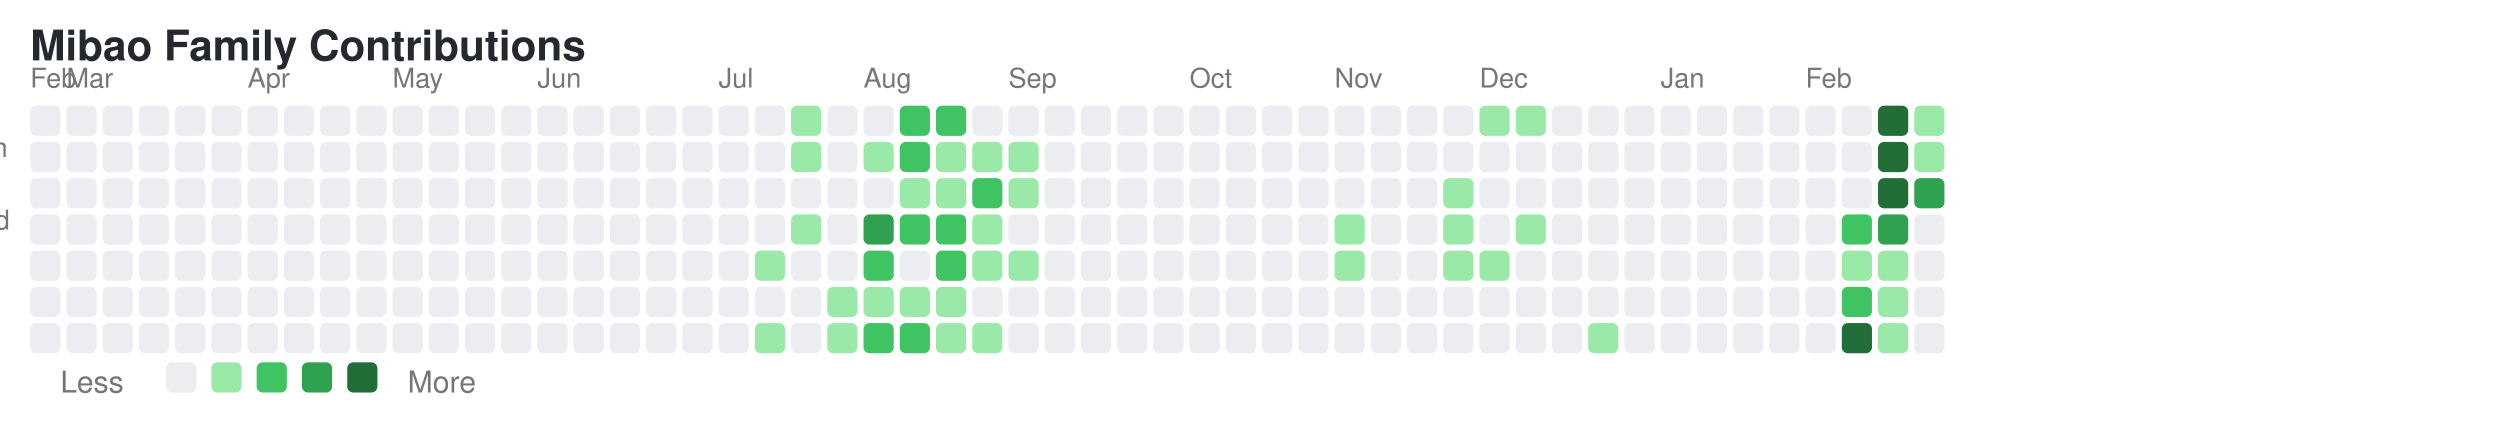
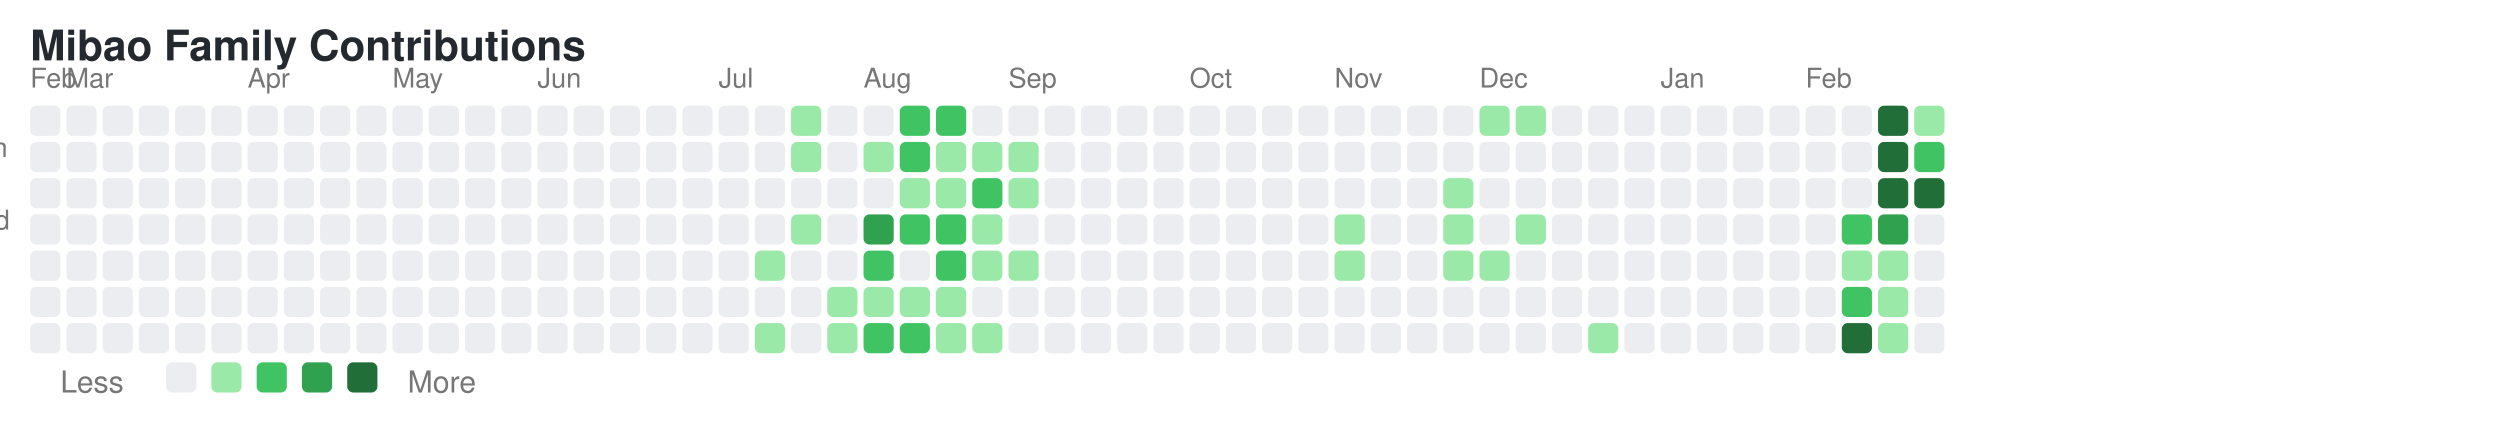
<svg xmlns="http://www.w3.org/2000/svg" width="828" height="140">
  <text x="10" y="20" font-family="-apple-system, BlinkMacSystemFont, Segoe UI, Helvetica, Arial, sans-serif" font-size="14" font-weight="600" fill="#24292f">Mibao Family Contributions</text>
  <g transform="translate(10, 35)">
    <text x="0" y="-6" font-family="-apple-system, BlinkMacSystemFont, Segoe UI, Helvetica, Arial, sans-serif" font-size="9" fill="#767676">Feb</text>
    <text x="12" y="-6" font-family="-apple-system, BlinkMacSystemFont, Segoe UI, Helvetica, Arial, sans-serif" font-size="9" fill="#767676">Mar</text>
    <text x="72" y="-6" font-family="-apple-system, BlinkMacSystemFont, Segoe UI, Helvetica, Arial, sans-serif" font-size="9" fill="#767676">Apr</text>
    <text x="120" y="-6" font-family="-apple-system, BlinkMacSystemFont, Segoe UI, Helvetica, Arial, sans-serif" font-size="9" fill="#767676">May</text>
    <text x="168" y="-6" font-family="-apple-system, BlinkMacSystemFont, Segoe UI, Helvetica, Arial, sans-serif" font-size="9" fill="#767676">Jun</text>
    <text x="228" y="-6" font-family="-apple-system, BlinkMacSystemFont, Segoe UI, Helvetica, Arial, sans-serif" font-size="9" fill="#767676">Jul</text>
    <text x="276" y="-6" font-family="-apple-system, BlinkMacSystemFont, Segoe UI, Helvetica, Arial, sans-serif" font-size="9" fill="#767676">Aug</text>
    <text x="324" y="-6" font-family="-apple-system, BlinkMacSystemFont, Segoe UI, Helvetica, Arial, sans-serif" font-size="9" fill="#767676">Sep</text>
    <text x="384" y="-6" font-family="-apple-system, BlinkMacSystemFont, Segoe UI, Helvetica, Arial, sans-serif" font-size="9" fill="#767676">Oct</text>
    <text x="432" y="-6" font-family="-apple-system, BlinkMacSystemFont, Segoe UI, Helvetica, Arial, sans-serif" font-size="9" fill="#767676">Nov</text>
    <text x="480" y="-6" font-family="-apple-system, BlinkMacSystemFont, Segoe UI, Helvetica, Arial, sans-serif" font-size="9" fill="#767676">Dec</text>
    <text x="540" y="-6" font-family="-apple-system, BlinkMacSystemFont, Segoe UI, Helvetica, Arial, sans-serif" font-size="9" fill="#767676">Jan</text>
    <text x="588" y="-6" font-family="-apple-system, BlinkMacSystemFont, Segoe UI, Helvetica, Arial, sans-serif" font-size="9" fill="#767676">Feb</text>
    <text x="-25" y="17.0" font-family="-apple-system, BlinkMacSystemFont, Segoe UI, Helvetica, Arial, sans-serif" font-size="9" fill="#767676">Mon</text>
    <text x="-25" y="41.0" font-family="-apple-system, BlinkMacSystemFont, Segoe UI, Helvetica, Arial, sans-serif" font-size="9" fill="#767676">Wed</text>
    <text x="-25" y="65.0" font-family="-apple-system, BlinkMacSystemFont, Segoe UI, Helvetica, Arial, sans-serif" font-size="9" fill="#767676">Fri</text>
    <rect x="0" y="0" width="10" height="10" fill="#ebedf0" rx="2" />
    <rect x="0" y="12" width="10" height="10" fill="#ebedf0" rx="2" />
    <rect x="0" y="24" width="10" height="10" fill="#ebedf0" rx="2" />
    <rect x="0" y="36" width="10" height="10" fill="#ebedf0" rx="2" />
    <rect x="0" y="48" width="10" height="10" fill="#ebedf0" rx="2" />
    <rect x="0" y="60" width="10" height="10" fill="#ebedf0" rx="2" />
    <rect x="0" y="72" width="10" height="10" fill="#ebedf0" rx="2" />
    <rect x="12" y="0" width="10" height="10" fill="#ebedf0" rx="2" />
    <rect x="12" y="12" width="10" height="10" fill="#ebedf0" rx="2" />
    <rect x="12" y="24" width="10" height="10" fill="#ebedf0" rx="2" />
    <rect x="12" y="36" width="10" height="10" fill="#ebedf0" rx="2" />
    <rect x="12" y="48" width="10" height="10" fill="#ebedf0" rx="2" />
    <rect x="12" y="60" width="10" height="10" fill="#ebedf0" rx="2" />
    <rect x="12" y="72" width="10" height="10" fill="#ebedf0" rx="2" />
    <rect x="24" y="0" width="10" height="10" fill="#ebedf0" rx="2" />
    <rect x="24" y="12" width="10" height="10" fill="#ebedf0" rx="2" />
    <rect x="24" y="24" width="10" height="10" fill="#ebedf0" rx="2" />
    <rect x="24" y="36" width="10" height="10" fill="#ebedf0" rx="2" />
    <rect x="24" y="48" width="10" height="10" fill="#ebedf0" rx="2" />
    <rect x="24" y="60" width="10" height="10" fill="#ebedf0" rx="2" />
    <rect x="24" y="72" width="10" height="10" fill="#ebedf0" rx="2" />
    <rect x="36" y="0" width="10" height="10" fill="#ebedf0" rx="2" />
    <rect x="36" y="12" width="10" height="10" fill="#ebedf0" rx="2" />
    <rect x="36" y="24" width="10" height="10" fill="#ebedf0" rx="2" />
    <rect x="36" y="36" width="10" height="10" fill="#ebedf0" rx="2" />
    <rect x="36" y="48" width="10" height="10" fill="#ebedf0" rx="2" />
    <rect x="36" y="60" width="10" height="10" fill="#ebedf0" rx="2" />
    <rect x="36" y="72" width="10" height="10" fill="#ebedf0" rx="2" />
    <rect x="48" y="0" width="10" height="10" fill="#ebedf0" rx="2" />
    <rect x="48" y="12" width="10" height="10" fill="#ebedf0" rx="2" />
    <rect x="48" y="24" width="10" height="10" fill="#ebedf0" rx="2" />
    <rect x="48" y="36" width="10" height="10" fill="#ebedf0" rx="2" />
    <rect x="48" y="48" width="10" height="10" fill="#ebedf0" rx="2" />
    <rect x="48" y="60" width="10" height="10" fill="#ebedf0" rx="2" />
    <rect x="48" y="72" width="10" height="10" fill="#ebedf0" rx="2" />
    <rect x="60" y="0" width="10" height="10" fill="#ebedf0" rx="2" />
    <rect x="60" y="12" width="10" height="10" fill="#ebedf0" rx="2" />
    <rect x="60" y="24" width="10" height="10" fill="#ebedf0" rx="2" />
    <rect x="60" y="36" width="10" height="10" fill="#ebedf0" rx="2" />
    <rect x="60" y="48" width="10" height="10" fill="#ebedf0" rx="2" />
    <rect x="60" y="60" width="10" height="10" fill="#ebedf0" rx="2" />
    <rect x="60" y="72" width="10" height="10" fill="#ebedf0" rx="2" />
    <rect x="72" y="0" width="10" height="10" fill="#ebedf0" rx="2" />
    <rect x="72" y="12" width="10" height="10" fill="#ebedf0" rx="2" />
    <rect x="72" y="24" width="10" height="10" fill="#ebedf0" rx="2" />
    <rect x="72" y="36" width="10" height="10" fill="#ebedf0" rx="2" />
    <rect x="72" y="48" width="10" height="10" fill="#ebedf0" rx="2" />
    <rect x="72" y="60" width="10" height="10" fill="#ebedf0" rx="2" />
    <rect x="72" y="72" width="10" height="10" fill="#ebedf0" rx="2" />
    <rect x="84" y="0" width="10" height="10" fill="#ebedf0" rx="2" />
    <rect x="84" y="12" width="10" height="10" fill="#ebedf0" rx="2" />
    <rect x="84" y="24" width="10" height="10" fill="#ebedf0" rx="2" />
    <rect x="84" y="36" width="10" height="10" fill="#ebedf0" rx="2" />
    <rect x="84" y="48" width="10" height="10" fill="#ebedf0" rx="2" />
    <rect x="84" y="60" width="10" height="10" fill="#ebedf0" rx="2" />
    <rect x="84" y="72" width="10" height="10" fill="#ebedf0" rx="2" />
    <rect x="96" y="0" width="10" height="10" fill="#ebedf0" rx="2" />
    <rect x="96" y="12" width="10" height="10" fill="#ebedf0" rx="2" />
    <rect x="96" y="24" width="10" height="10" fill="#ebedf0" rx="2" />
    <rect x="96" y="36" width="10" height="10" fill="#ebedf0" rx="2" />
    <rect x="96" y="48" width="10" height="10" fill="#ebedf0" rx="2" />
    <rect x="96" y="60" width="10" height="10" fill="#ebedf0" rx="2" />
    <rect x="96" y="72" width="10" height="10" fill="#ebedf0" rx="2" />
    <rect x="108" y="0" width="10" height="10" fill="#ebedf0" rx="2" />
    <rect x="108" y="12" width="10" height="10" fill="#ebedf0" rx="2" />
    <rect x="108" y="24" width="10" height="10" fill="#ebedf0" rx="2" />
    <rect x="108" y="36" width="10" height="10" fill="#ebedf0" rx="2" />
    <rect x="108" y="48" width="10" height="10" fill="#ebedf0" rx="2" />
    <rect x="108" y="60" width="10" height="10" fill="#ebedf0" rx="2" />
    <rect x="108" y="72" width="10" height="10" fill="#ebedf0" rx="2" />
    <rect x="120" y="0" width="10" height="10" fill="#ebedf0" rx="2" />
    <rect x="120" y="12" width="10" height="10" fill="#ebedf0" rx="2" />
    <rect x="120" y="24" width="10" height="10" fill="#ebedf0" rx="2" />
    <rect x="120" y="36" width="10" height="10" fill="#ebedf0" rx="2" />
    <rect x="120" y="48" width="10" height="10" fill="#ebedf0" rx="2" />
    <rect x="120" y="60" width="10" height="10" fill="#ebedf0" rx="2" />
    <rect x="120" y="72" width="10" height="10" fill="#ebedf0" rx="2" />
    <rect x="132" y="0" width="10" height="10" fill="#ebedf0" rx="2" />
    <rect x="132" y="12" width="10" height="10" fill="#ebedf0" rx="2" />
    <rect x="132" y="24" width="10" height="10" fill="#ebedf0" rx="2" />
    <rect x="132" y="36" width="10" height="10" fill="#ebedf0" rx="2" />
    <rect x="132" y="48" width="10" height="10" fill="#ebedf0" rx="2" />
    <rect x="132" y="60" width="10" height="10" fill="#ebedf0" rx="2" />
    <rect x="132" y="72" width="10" height="10" fill="#ebedf0" rx="2" />
    <rect x="144" y="0" width="10" height="10" fill="#ebedf0" rx="2" />
    <rect x="144" y="12" width="10" height="10" fill="#ebedf0" rx="2" />
    <rect x="144" y="24" width="10" height="10" fill="#ebedf0" rx="2" />
    <rect x="144" y="36" width="10" height="10" fill="#ebedf0" rx="2" />
    <rect x="144" y="48" width="10" height="10" fill="#ebedf0" rx="2" />
    <rect x="144" y="60" width="10" height="10" fill="#ebedf0" rx="2" />
    <rect x="144" y="72" width="10" height="10" fill="#ebedf0" rx="2" />
    <rect x="156" y="0" width="10" height="10" fill="#ebedf0" rx="2" />
    <rect x="156" y="12" width="10" height="10" fill="#ebedf0" rx="2" />
    <rect x="156" y="24" width="10" height="10" fill="#ebedf0" rx="2" />
    <rect x="156" y="36" width="10" height="10" fill="#ebedf0" rx="2" />
    <rect x="156" y="48" width="10" height="10" fill="#ebedf0" rx="2" />
    <rect x="156" y="60" width="10" height="10" fill="#ebedf0" rx="2" />
    <rect x="156" y="72" width="10" height="10" fill="#ebedf0" rx="2" />
    <rect x="168" y="0" width="10" height="10" fill="#ebedf0" rx="2" />
    <rect x="168" y="12" width="10" height="10" fill="#ebedf0" rx="2" />
    <rect x="168" y="24" width="10" height="10" fill="#ebedf0" rx="2" />
    <rect x="168" y="36" width="10" height="10" fill="#ebedf0" rx="2" />
    <rect x="168" y="48" width="10" height="10" fill="#ebedf0" rx="2" />
    <rect x="168" y="60" width="10" height="10" fill="#ebedf0" rx="2" />
    <rect x="168" y="72" width="10" height="10" fill="#ebedf0" rx="2" />
    <rect x="180" y="0" width="10" height="10" fill="#ebedf0" rx="2" />
    <rect x="180" y="12" width="10" height="10" fill="#ebedf0" rx="2" />
    <rect x="180" y="24" width="10" height="10" fill="#ebedf0" rx="2" />
    <rect x="180" y="36" width="10" height="10" fill="#ebedf0" rx="2" />
    <rect x="180" y="48" width="10" height="10" fill="#ebedf0" rx="2" />
    <rect x="180" y="60" width="10" height="10" fill="#ebedf0" rx="2" />
    <rect x="180" y="72" width="10" height="10" fill="#ebedf0" rx="2" />
    <rect x="192" y="0" width="10" height="10" fill="#ebedf0" rx="2" />
    <rect x="192" y="12" width="10" height="10" fill="#ebedf0" rx="2" />
    <rect x="192" y="24" width="10" height="10" fill="#ebedf0" rx="2" />
    <rect x="192" y="36" width="10" height="10" fill="#ebedf0" rx="2" />
    <rect x="192" y="48" width="10" height="10" fill="#ebedf0" rx="2" />
    <rect x="192" y="60" width="10" height="10" fill="#ebedf0" rx="2" />
    <rect x="192" y="72" width="10" height="10" fill="#ebedf0" rx="2" />
    <rect x="204" y="0" width="10" height="10" fill="#ebedf0" rx="2" />
    <rect x="204" y="12" width="10" height="10" fill="#ebedf0" rx="2" />
    <rect x="204" y="24" width="10" height="10" fill="#ebedf0" rx="2" />
    <rect x="204" y="36" width="10" height="10" fill="#ebedf0" rx="2" />
    <rect x="204" y="48" width="10" height="10" fill="#ebedf0" rx="2" />
    <rect x="204" y="60" width="10" height="10" fill="#ebedf0" rx="2" />
    <rect x="204" y="72" width="10" height="10" fill="#ebedf0" rx="2" />
    <rect x="216" y="0" width="10" height="10" fill="#ebedf0" rx="2" />
    <rect x="216" y="12" width="10" height="10" fill="#ebedf0" rx="2" />
    <rect x="216" y="24" width="10" height="10" fill="#ebedf0" rx="2" />
    <rect x="216" y="36" width="10" height="10" fill="#ebedf0" rx="2" />
    <rect x="216" y="48" width="10" height="10" fill="#ebedf0" rx="2" />
    <rect x="216" y="60" width="10" height="10" fill="#ebedf0" rx="2" />
    <rect x="216" y="72" width="10" height="10" fill="#ebedf0" rx="2" />
    <rect x="228" y="0" width="10" height="10" fill="#ebedf0" rx="2" />
    <rect x="228" y="12" width="10" height="10" fill="#ebedf0" rx="2" />
    <rect x="228" y="24" width="10" height="10" fill="#ebedf0" rx="2" />
    <rect x="228" y="36" width="10" height="10" fill="#ebedf0" rx="2" />
    <rect x="228" y="48" width="10" height="10" fill="#ebedf0" rx="2" />
    <rect x="228" y="60" width="10" height="10" fill="#ebedf0" rx="2" />
    <rect x="228" y="72" width="10" height="10" fill="#ebedf0" rx="2" />
    <rect x="240" y="0" width="10" height="10" fill="#ebedf0" rx="2" />
    <rect x="240" y="12" width="10" height="10" fill="#ebedf0" rx="2" />
    <rect x="240" y="24" width="10" height="10" fill="#ebedf0" rx="2" />
    <rect x="240" y="36" width="10" height="10" fill="#ebedf0" rx="2" />
    <rect x="240" y="48" width="10" height="10" fill="#9be9a8" rx="2" />
    <rect x="240" y="60" width="10" height="10" fill="#ebedf0" rx="2" />
    <rect x="240" y="72" width="10" height="10" fill="#9be9a8" rx="2" />
    <rect x="252" y="0" width="10" height="10" fill="#9be9a8" rx="2" />
    <rect x="252" y="12" width="10" height="10" fill="#9be9a8" rx="2" />
    <rect x="252" y="24" width="10" height="10" fill="#ebedf0" rx="2" />
    <rect x="252" y="36" width="10" height="10" fill="#9be9a8" rx="2" />
    <rect x="252" y="48" width="10" height="10" fill="#ebedf0" rx="2" />
    <rect x="252" y="60" width="10" height="10" fill="#ebedf0" rx="2" />
    <rect x="252" y="72" width="10" height="10" fill="#ebedf0" rx="2" />
    <rect x="264" y="0" width="10" height="10" fill="#ebedf0" rx="2" />
    <rect x="264" y="12" width="10" height="10" fill="#ebedf0" rx="2" />
    <rect x="264" y="24" width="10" height="10" fill="#ebedf0" rx="2" />
    <rect x="264" y="36" width="10" height="10" fill="#ebedf0" rx="2" />
    <rect x="264" y="48" width="10" height="10" fill="#ebedf0" rx="2" />
    <rect x="264" y="60" width="10" height="10" fill="#9be9a8" rx="2" />
    <rect x="264" y="72" width="10" height="10" fill="#9be9a8" rx="2" />
    <rect x="276" y="0" width="10" height="10" fill="#ebedf0" rx="2" />
    <rect x="276" y="12" width="10" height="10" fill="#9be9a8" rx="2" />
    <rect x="276" y="24" width="10" height="10" fill="#ebedf0" rx="2" />
    <rect x="276" y="36" width="10" height="10" fill="#30a14e" rx="2" />
    <rect x="276" y="48" width="10" height="10" fill="#40c463" rx="2" />
    <rect x="276" y="60" width="10" height="10" fill="#9be9a8" rx="2" />
    <rect x="276" y="72" width="10" height="10" fill="#40c463" rx="2" />
    <rect x="288" y="0" width="10" height="10" fill="#40c463" rx="2" />
    <rect x="288" y="12" width="10" height="10" fill="#40c463" rx="2" />
    <rect x="288" y="24" width="10" height="10" fill="#9be9a8" rx="2" />
    <rect x="288" y="36" width="10" height="10" fill="#40c463" rx="2" />
    <rect x="288" y="48" width="10" height="10" fill="#ebedf0" rx="2" />
    <rect x="288" y="60" width="10" height="10" fill="#9be9a8" rx="2" />
    <rect x="288" y="72" width="10" height="10" fill="#40c463" rx="2" />
    <rect x="300" y="0" width="10" height="10" fill="#40c463" rx="2" />
    <rect x="300" y="12" width="10" height="10" fill="#9be9a8" rx="2" />
    <rect x="300" y="24" width="10" height="10" fill="#9be9a8" rx="2" />
    <rect x="300" y="36" width="10" height="10" fill="#40c463" rx="2" />
    <rect x="300" y="48" width="10" height="10" fill="#40c463" rx="2" />
    <rect x="300" y="60" width="10" height="10" fill="#9be9a8" rx="2" />
    <rect x="300" y="72" width="10" height="10" fill="#9be9a8" rx="2" />
    <rect x="312" y="0" width="10" height="10" fill="#ebedf0" rx="2" />
    <rect x="312" y="12" width="10" height="10" fill="#9be9a8" rx="2" />
    <rect x="312" y="24" width="10" height="10" fill="#40c463" rx="2" />
    <rect x="312" y="36" width="10" height="10" fill="#9be9a8" rx="2" />
    <rect x="312" y="48" width="10" height="10" fill="#9be9a8" rx="2" />
    <rect x="312" y="60" width="10" height="10" fill="#ebedf0" rx="2" />
    <rect x="312" y="72" width="10" height="10" fill="#9be9a8" rx="2" />
    <rect x="324" y="0" width="10" height="10" fill="#ebedf0" rx="2" />
    <rect x="324" y="12" width="10" height="10" fill="#9be9a8" rx="2" />
    <rect x="324" y="24" width="10" height="10" fill="#9be9a8" rx="2" />
    <rect x="324" y="36" width="10" height="10" fill="#ebedf0" rx="2" />
    <rect x="324" y="48" width="10" height="10" fill="#9be9a8" rx="2" />
    <rect x="324" y="60" width="10" height="10" fill="#ebedf0" rx="2" />
    <rect x="324" y="72" width="10" height="10" fill="#ebedf0" rx="2" />
    <rect x="336" y="0" width="10" height="10" fill="#ebedf0" rx="2" />
    <rect x="336" y="12" width="10" height="10" fill="#ebedf0" rx="2" />
    <rect x="336" y="24" width="10" height="10" fill="#ebedf0" rx="2" />
    <rect x="336" y="36" width="10" height="10" fill="#ebedf0" rx="2" />
    <rect x="336" y="48" width="10" height="10" fill="#ebedf0" rx="2" />
    <rect x="336" y="60" width="10" height="10" fill="#ebedf0" rx="2" />
    <rect x="336" y="72" width="10" height="10" fill="#ebedf0" rx="2" />
    <rect x="348" y="0" width="10" height="10" fill="#ebedf0" rx="2" />
    <rect x="348" y="12" width="10" height="10" fill="#ebedf0" rx="2" />
    <rect x="348" y="24" width="10" height="10" fill="#ebedf0" rx="2" />
    <rect x="348" y="36" width="10" height="10" fill="#ebedf0" rx="2" />
    <rect x="348" y="48" width="10" height="10" fill="#ebedf0" rx="2" />
    <rect x="348" y="60" width="10" height="10" fill="#ebedf0" rx="2" />
    <rect x="348" y="72" width="10" height="10" fill="#ebedf0" rx="2" />
    <rect x="360" y="0" width="10" height="10" fill="#ebedf0" rx="2" />
    <rect x="360" y="12" width="10" height="10" fill="#ebedf0" rx="2" />
    <rect x="360" y="24" width="10" height="10" fill="#ebedf0" rx="2" />
    <rect x="360" y="36" width="10" height="10" fill="#ebedf0" rx="2" />
    <rect x="360" y="48" width="10" height="10" fill="#ebedf0" rx="2" />
    <rect x="360" y="60" width="10" height="10" fill="#ebedf0" rx="2" />
    <rect x="360" y="72" width="10" height="10" fill="#ebedf0" rx="2" />
    <rect x="372" y="0" width="10" height="10" fill="#ebedf0" rx="2" />
    <rect x="372" y="12" width="10" height="10" fill="#ebedf0" rx="2" />
    <rect x="372" y="24" width="10" height="10" fill="#ebedf0" rx="2" />
    <rect x="372" y="36" width="10" height="10" fill="#ebedf0" rx="2" />
    <rect x="372" y="48" width="10" height="10" fill="#ebedf0" rx="2" />
    <rect x="372" y="60" width="10" height="10" fill="#ebedf0" rx="2" />
    <rect x="372" y="72" width="10" height="10" fill="#ebedf0" rx="2" />
    <rect x="384" y="0" width="10" height="10" fill="#ebedf0" rx="2" />
    <rect x="384" y="12" width="10" height="10" fill="#ebedf0" rx="2" />
    <rect x="384" y="24" width="10" height="10" fill="#ebedf0" rx="2" />
    <rect x="384" y="36" width="10" height="10" fill="#ebedf0" rx="2" />
    <rect x="384" y="48" width="10" height="10" fill="#ebedf0" rx="2" />
    <rect x="384" y="60" width="10" height="10" fill="#ebedf0" rx="2" />
    <rect x="384" y="72" width="10" height="10" fill="#ebedf0" rx="2" />
    <rect x="396" y="0" width="10" height="10" fill="#ebedf0" rx="2" />
    <rect x="396" y="12" width="10" height="10" fill="#ebedf0" rx="2" />
    <rect x="396" y="24" width="10" height="10" fill="#ebedf0" rx="2" />
    <rect x="396" y="36" width="10" height="10" fill="#ebedf0" rx="2" />
    <rect x="396" y="48" width="10" height="10" fill="#ebedf0" rx="2" />
    <rect x="396" y="60" width="10" height="10" fill="#ebedf0" rx="2" />
    <rect x="396" y="72" width="10" height="10" fill="#ebedf0" rx="2" />
    <rect x="408" y="0" width="10" height="10" fill="#ebedf0" rx="2" />
    <rect x="408" y="12" width="10" height="10" fill="#ebedf0" rx="2" />
    <rect x="408" y="24" width="10" height="10" fill="#ebedf0" rx="2" />
    <rect x="408" y="36" width="10" height="10" fill="#ebedf0" rx="2" />
    <rect x="408" y="48" width="10" height="10" fill="#ebedf0" rx="2" />
    <rect x="408" y="60" width="10" height="10" fill="#ebedf0" rx="2" />
    <rect x="408" y="72" width="10" height="10" fill="#ebedf0" rx="2" />
    <rect x="420" y="0" width="10" height="10" fill="#ebedf0" rx="2" />
    <rect x="420" y="12" width="10" height="10" fill="#ebedf0" rx="2" />
    <rect x="420" y="24" width="10" height="10" fill="#ebedf0" rx="2" />
    <rect x="420" y="36" width="10" height="10" fill="#ebedf0" rx="2" />
    <rect x="420" y="48" width="10" height="10" fill="#ebedf0" rx="2" />
    <rect x="420" y="60" width="10" height="10" fill="#ebedf0" rx="2" />
    <rect x="420" y="72" width="10" height="10" fill="#ebedf0" rx="2" />
    <rect x="432" y="0" width="10" height="10" fill="#ebedf0" rx="2" />
    <rect x="432" y="12" width="10" height="10" fill="#ebedf0" rx="2" />
    <rect x="432" y="24" width="10" height="10" fill="#ebedf0" rx="2" />
    <rect x="432" y="36" width="10" height="10" fill="#9be9a8" rx="2" />
    <rect x="432" y="48" width="10" height="10" fill="#9be9a8" rx="2" />
    <rect x="432" y="60" width="10" height="10" fill="#ebedf0" rx="2" />
    <rect x="432" y="72" width="10" height="10" fill="#ebedf0" rx="2" />
    <rect x="444" y="0" width="10" height="10" fill="#ebedf0" rx="2" />
    <rect x="444" y="12" width="10" height="10" fill="#ebedf0" rx="2" />
    <rect x="444" y="24" width="10" height="10" fill="#ebedf0" rx="2" />
    <rect x="444" y="36" width="10" height="10" fill="#ebedf0" rx="2" />
    <rect x="444" y="48" width="10" height="10" fill="#ebedf0" rx="2" />
    <rect x="444" y="60" width="10" height="10" fill="#ebedf0" rx="2" />
    <rect x="444" y="72" width="10" height="10" fill="#ebedf0" rx="2" />
    <rect x="456" y="0" width="10" height="10" fill="#ebedf0" rx="2" />
    <rect x="456" y="12" width="10" height="10" fill="#ebedf0" rx="2" />
    <rect x="456" y="24" width="10" height="10" fill="#ebedf0" rx="2" />
    <rect x="456" y="36" width="10" height="10" fill="#ebedf0" rx="2" />
    <rect x="456" y="48" width="10" height="10" fill="#ebedf0" rx="2" />
    <rect x="456" y="60" width="10" height="10" fill="#ebedf0" rx="2" />
    <rect x="456" y="72" width="10" height="10" fill="#ebedf0" rx="2" />
    <rect x="468" y="0" width="10" height="10" fill="#ebedf0" rx="2" />
    <rect x="468" y="12" width="10" height="10" fill="#ebedf0" rx="2" />
    <rect x="468" y="24" width="10" height="10" fill="#9be9a8" rx="2" />
    <rect x="468" y="36" width="10" height="10" fill="#9be9a8" rx="2" />
    <rect x="468" y="48" width="10" height="10" fill="#9be9a8" rx="2" />
    <rect x="468" y="60" width="10" height="10" fill="#ebedf0" rx="2" />
    <rect x="468" y="72" width="10" height="10" fill="#ebedf0" rx="2" />
    <rect x="480" y="0" width="10" height="10" fill="#9be9a8" rx="2" />
    <rect x="480" y="12" width="10" height="10" fill="#ebedf0" rx="2" />
    <rect x="480" y="24" width="10" height="10" fill="#ebedf0" rx="2" />
    <rect x="480" y="36" width="10" height="10" fill="#ebedf0" rx="2" />
    <rect x="480" y="48" width="10" height="10" fill="#9be9a8" rx="2" />
    <rect x="480" y="60" width="10" height="10" fill="#ebedf0" rx="2" />
    <rect x="480" y="72" width="10" height="10" fill="#ebedf0" rx="2" />
    <rect x="492" y="0" width="10" height="10" fill="#9be9a8" rx="2" />
    <rect x="492" y="12" width="10" height="10" fill="#ebedf0" rx="2" />
    <rect x="492" y="24" width="10" height="10" fill="#ebedf0" rx="2" />
    <rect x="492" y="36" width="10" height="10" fill="#9be9a8" rx="2" />
    <rect x="492" y="48" width="10" height="10" fill="#ebedf0" rx="2" />
    <rect x="492" y="60" width="10" height="10" fill="#ebedf0" rx="2" />
    <rect x="492" y="72" width="10" height="10" fill="#ebedf0" rx="2" />
    <rect x="504" y="0" width="10" height="10" fill="#ebedf0" rx="2" />
    <rect x="504" y="12" width="10" height="10" fill="#ebedf0" rx="2" />
    <rect x="504" y="24" width="10" height="10" fill="#ebedf0" rx="2" />
    <rect x="504" y="36" width="10" height="10" fill="#ebedf0" rx="2" />
    <rect x="504" y="48" width="10" height="10" fill="#ebedf0" rx="2" />
    <rect x="504" y="60" width="10" height="10" fill="#ebedf0" rx="2" />
    <rect x="504" y="72" width="10" height="10" fill="#ebedf0" rx="2" />
    <rect x="516" y="0" width="10" height="10" fill="#ebedf0" rx="2" />
    <rect x="516" y="12" width="10" height="10" fill="#ebedf0" rx="2" />
    <rect x="516" y="24" width="10" height="10" fill="#ebedf0" rx="2" />
    <rect x="516" y="36" width="10" height="10" fill="#ebedf0" rx="2" />
    <rect x="516" y="48" width="10" height="10" fill="#ebedf0" rx="2" />
    <rect x="516" y="60" width="10" height="10" fill="#ebedf0" rx="2" />
    <rect x="516" y="72" width="10" height="10" fill="#9be9a8" rx="2" />
    <rect x="528" y="0" width="10" height="10" fill="#ebedf0" rx="2" />
    <rect x="528" y="12" width="10" height="10" fill="#ebedf0" rx="2" />
    <rect x="528" y="24" width="10" height="10" fill="#ebedf0" rx="2" />
    <rect x="528" y="36" width="10" height="10" fill="#ebedf0" rx="2" />
    <rect x="528" y="48" width="10" height="10" fill="#ebedf0" rx="2" />
    <rect x="528" y="60" width="10" height="10" fill="#ebedf0" rx="2" />
    <rect x="528" y="72" width="10" height="10" fill="#ebedf0" rx="2" />
    <rect x="540" y="0" width="10" height="10" fill="#ebedf0" rx="2" />
    <rect x="540" y="12" width="10" height="10" fill="#ebedf0" rx="2" />
    <rect x="540" y="24" width="10" height="10" fill="#ebedf0" rx="2" />
    <rect x="540" y="36" width="10" height="10" fill="#ebedf0" rx="2" />
    <rect x="540" y="48" width="10" height="10" fill="#ebedf0" rx="2" />
    <rect x="540" y="60" width="10" height="10" fill="#ebedf0" rx="2" />
    <rect x="540" y="72" width="10" height="10" fill="#ebedf0" rx="2" />
    <rect x="552" y="0" width="10" height="10" fill="#ebedf0" rx="2" />
    <rect x="552" y="12" width="10" height="10" fill="#ebedf0" rx="2" />
    <rect x="552" y="24" width="10" height="10" fill="#ebedf0" rx="2" />
    <rect x="552" y="36" width="10" height="10" fill="#ebedf0" rx="2" />
    <rect x="552" y="48" width="10" height="10" fill="#ebedf0" rx="2" />
    <rect x="552" y="60" width="10" height="10" fill="#ebedf0" rx="2" />
    <rect x="552" y="72" width="10" height="10" fill="#ebedf0" rx="2" />
    <rect x="564" y="0" width="10" height="10" fill="#ebedf0" rx="2" />
    <rect x="564" y="12" width="10" height="10" fill="#ebedf0" rx="2" />
    <rect x="564" y="24" width="10" height="10" fill="#ebedf0" rx="2" />
    <rect x="564" y="36" width="10" height="10" fill="#ebedf0" rx="2" />
    <rect x="564" y="48" width="10" height="10" fill="#ebedf0" rx="2" />
    <rect x="564" y="60" width="10" height="10" fill="#ebedf0" rx="2" />
    <rect x="564" y="72" width="10" height="10" fill="#ebedf0" rx="2" />
    <rect x="576" y="0" width="10" height="10" fill="#ebedf0" rx="2" />
    <rect x="576" y="12" width="10" height="10" fill="#ebedf0" rx="2" />
    <rect x="576" y="24" width="10" height="10" fill="#ebedf0" rx="2" />
    <rect x="576" y="36" width="10" height="10" fill="#ebedf0" rx="2" />
    <rect x="576" y="48" width="10" height="10" fill="#ebedf0" rx="2" />
    <rect x="576" y="60" width="10" height="10" fill="#ebedf0" rx="2" />
    <rect x="576" y="72" width="10" height="10" fill="#ebedf0" rx="2" />
    <rect x="588" y="0" width="10" height="10" fill="#ebedf0" rx="2" />
    <rect x="588" y="12" width="10" height="10" fill="#ebedf0" rx="2" />
    <rect x="588" y="24" width="10" height="10" fill="#ebedf0" rx="2" />
    <rect x="588" y="36" width="10" height="10" fill="#ebedf0" rx="2" />
    <rect x="588" y="48" width="10" height="10" fill="#ebedf0" rx="2" />
    <rect x="588" y="60" width="10" height="10" fill="#ebedf0" rx="2" />
    <rect x="588" y="72" width="10" height="10" fill="#ebedf0" rx="2" />
    <rect x="600" y="0" width="10" height="10" fill="#ebedf0" rx="2" />
    <rect x="600" y="12" width="10" height="10" fill="#ebedf0" rx="2" />
    <rect x="600" y="24" width="10" height="10" fill="#ebedf0" rx="2" />
    <rect x="600" y="36" width="10" height="10" fill="#40c463" rx="2" />
    <rect x="600" y="48" width="10" height="10" fill="#9be9a8" rx="2" />
    <rect x="600" y="60" width="10" height="10" fill="#40c463" rx="2" />
    <rect x="600" y="72" width="10" height="10" fill="#216e39" rx="2" />
    <rect x="612" y="0" width="10" height="10" fill="#216e39" rx="2" />
    <rect x="612" y="12" width="10" height="10" fill="#216e39" rx="2" />
    <rect x="612" y="24" width="10" height="10" fill="#216e39" rx="2" />
    <rect x="612" y="36" width="10" height="10" fill="#30a14e" rx="2" />
    <rect x="612" y="48" width="10" height="10" fill="#9be9a8" rx="2" />
    <rect x="612" y="60" width="10" height="10" fill="#9be9a8" rx="2" />
    <rect x="612" y="72" width="10" height="10" fill="#9be9a8" rx="2" />
    <rect x="624" y="0" width="10" height="10" fill="#9be9a8" rx="2" />
-     <rect x="624" y="12" width="10" height="10" fill="#9be9a8" rx="2" />
-     <rect x="624" y="24" width="10" height="10" fill="#30a14e" rx="2" />
+     <rect x="624" y="12" width="10" height="10" fill="#40c463" rx="2" />
+     <rect x="624" y="24" width="10" height="10" fill="#216e39" rx="2" />
    <rect x="624" y="36" width="10" height="10" fill="#ebedf0" rx="2" />
    <rect x="624" y="48" width="10" height="10" fill="#ebedf0" rx="2" />
    <rect x="624" y="60" width="10" height="10" fill="#ebedf0" rx="2" />
    <rect x="624" y="72" width="10" height="10" fill="#ebedf0" rx="2" />
    <text x="10" y="95" font-family="-apple-system, BlinkMacSystemFont, Segoe UI, Helvetica, Arial, sans-serif" font-size="10" fill="#767676">Less</text>
    <rect x="45" y="85" width="10" height="10" fill="#ebedf0" rx="2" />
    <rect x="60" y="85" width="10" height="10" fill="#9be9a8" rx="2" />
    <rect x="75" y="85" width="10" height="10" fill="#40c463" rx="2" />
    <rect x="90" y="85" width="10" height="10" fill="#30a14e" rx="2" />
    <rect x="105" y="85" width="10" height="10" fill="#216e39" rx="2" />
    <text x="125" y="95" font-family="-apple-system, BlinkMacSystemFont, Segoe UI, Helvetica, Arial, sans-serif" font-size="10" fill="#767676">More</text>
  </g>
</svg>
